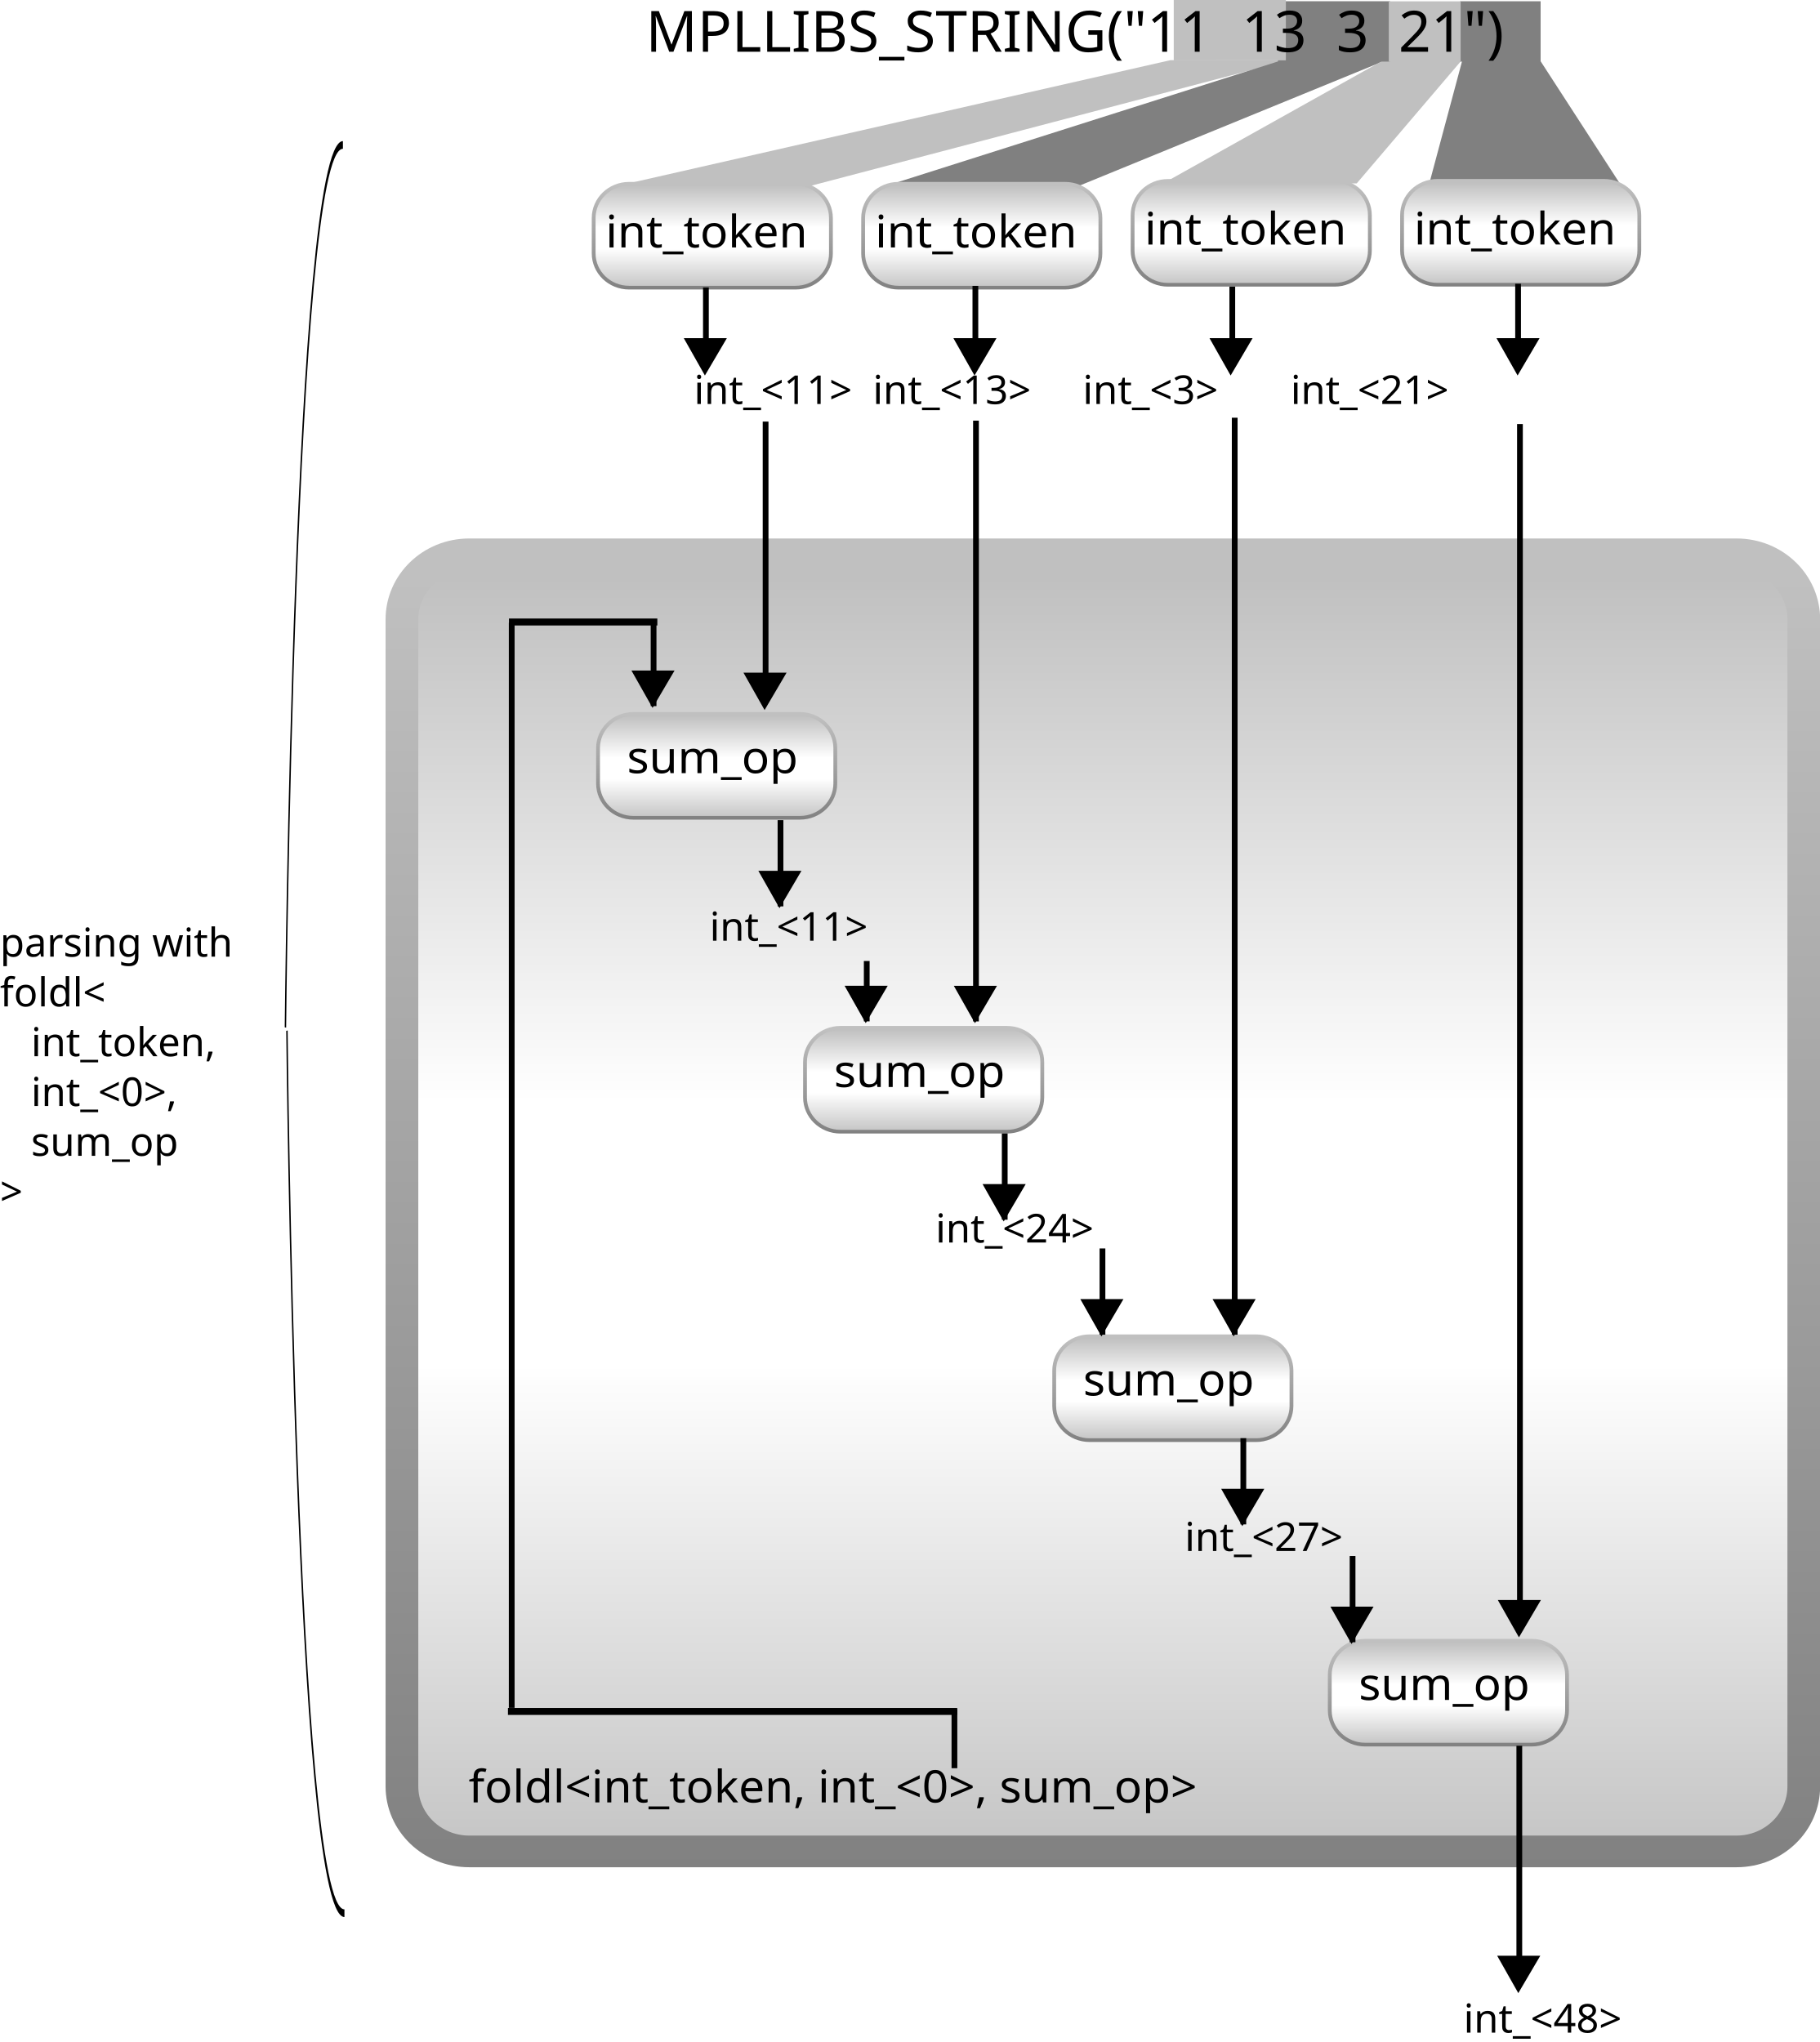
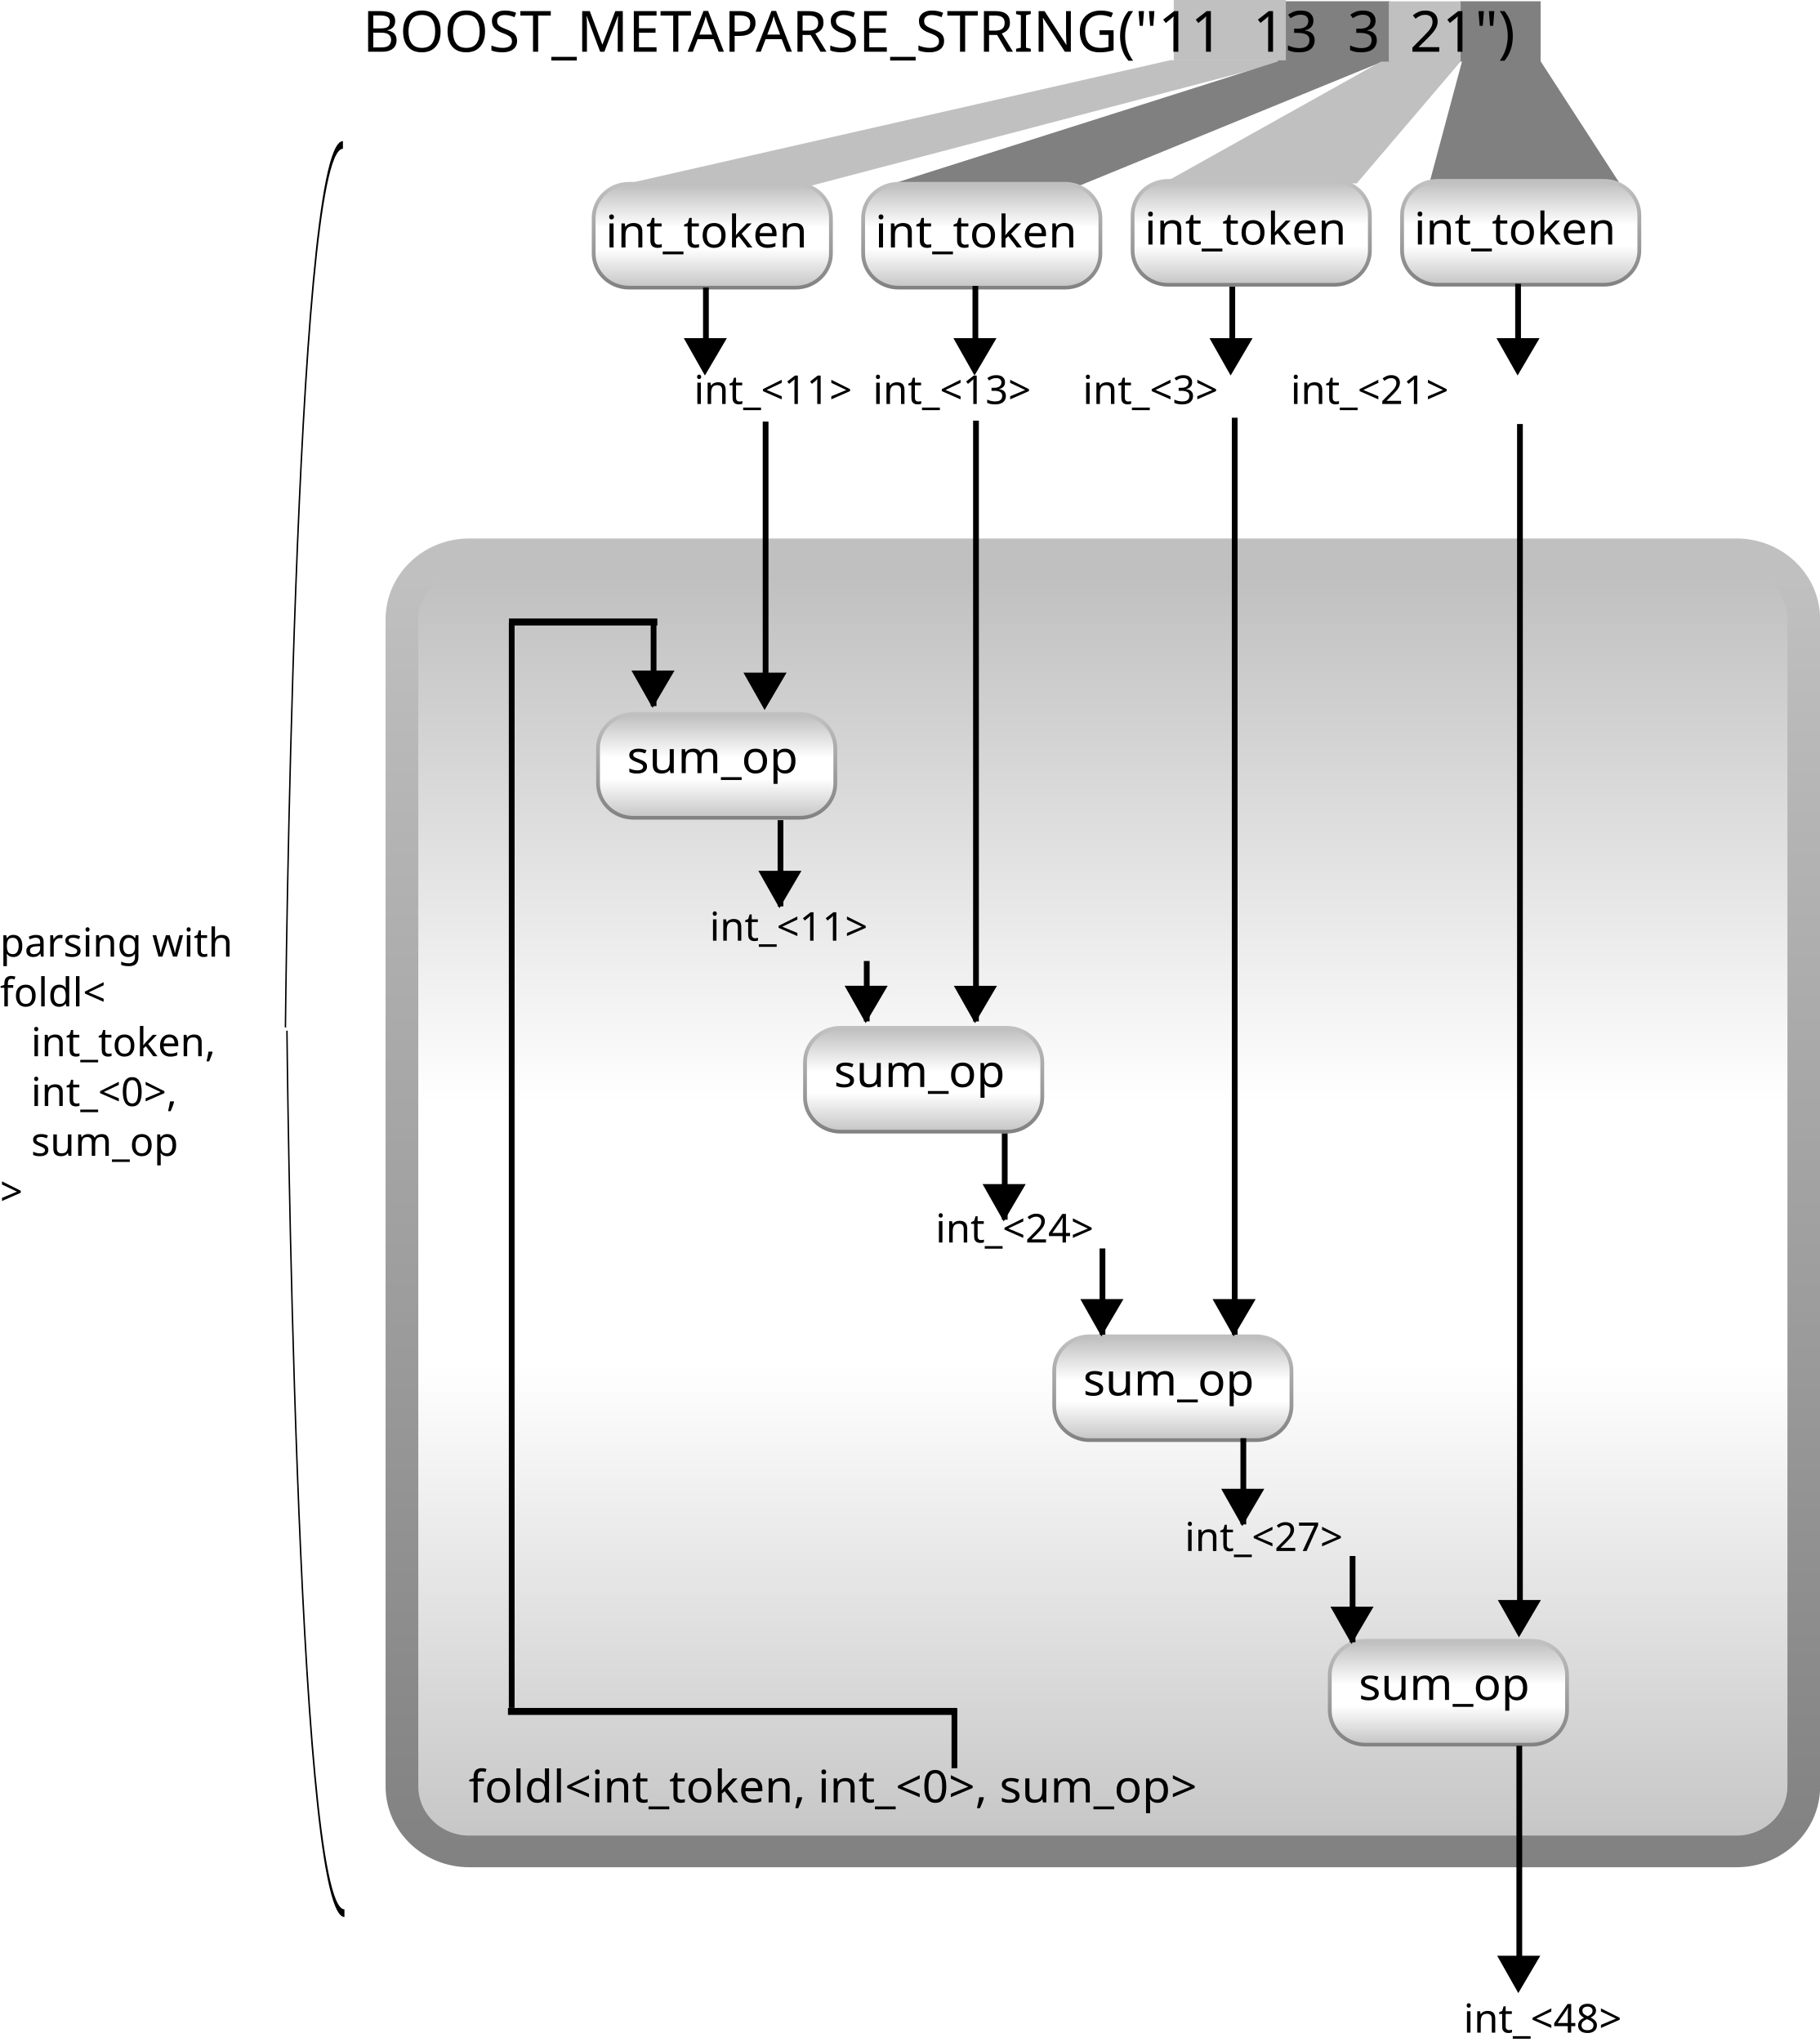
<svg xmlns="http://www.w3.org/2000/svg" xmlns:xlink="http://www.w3.org/1999/xlink" width="1278.96" height="1435.194" id="svg2" version="1.1">
  <defs id="defs4">
    <linearGradient id="linearGradient18419">
      <stop style="stop-color:#808080;stop-opacity:1;" offset="0" id="stop18421" />
      <stop style="stop-color:#ffffff;stop-opacity:1;" offset="1" id="stop18423" />
    </linearGradient>
    <linearGradient id="linearGradient4707">
      <stop id="stop4709" offset="0" style="stop-color:#c0c0c0;stop-opacity:1;" />
      <stop style="stop-color:#ffffff;stop-opacity:1;" offset="0.4" id="stop4711" />
      <stop id="stop4713" offset="0.6" style="stop-color:#ffffff;stop-opacity:1;" />
      <stop id="stop4715" offset="1" style="stop-color:#c0c0c0;stop-opacity:1;" />
    </linearGradient>
    <linearGradient id="linearGradient5254-5">
      <stop style="stop-color:#c0c0c0;stop-opacity:1;" offset="0" id="stop5256-7" />
      <stop style="stop-color:#808080;stop-opacity:1;" offset="1" id="stop5262-7" />
    </linearGradient>
    <linearGradient id="linearGradient4707-3">
      <stop id="stop4709-1" offset="0" style="stop-color:#c0c0c0;stop-opacity:1;" />
      <stop style="stop-color:#ffffff;stop-opacity:1;" offset="0.4" id="stop4711-4" />
      <stop id="stop4713-1" offset="0.6" style="stop-color:#ffffff;stop-opacity:1;" />
      <stop id="stop4715-4" offset="1" style="stop-color:#c0c0c0;stop-opacity:1;" />
    </linearGradient>
    <linearGradient id="linearGradient5254-5-2">
      <stop style="stop-color:#c0c0c0;stop-opacity:1;" offset="0" id="stop5256-7-9" />
      <stop style="stop-color:#808080;stop-opacity:1;" offset="1" id="stop5262-7-9" />
    </linearGradient>
    <linearGradient id="linearGradient4707-6">
      <stop id="stop4709-2" offset="0" style="stop-color:#c0c0c0;stop-opacity:1;" />
      <stop style="stop-color:#ffffff;stop-opacity:1;" offset="0.4" id="stop4711-0" />
      <stop id="stop4713-2" offset="0.6" style="stop-color:#ffffff;stop-opacity:1;" />
      <stop id="stop4715-5" offset="1" style="stop-color:#c0c0c0;stop-opacity:1;" />
    </linearGradient>
    <linearGradient id="linearGradient5254-5-5">
      <stop style="stop-color:#c0c0c0;stop-opacity:1;" offset="0" id="stop5256-7-4" />
      <stop style="stop-color:#808080;stop-opacity:1;" offset="1" id="stop5262-7-96" />
    </linearGradient>
    <linearGradient id="linearGradient4707-5">
      <stop id="stop4709-3" offset="0" style="stop-color:#c0c0c0;stop-opacity:1;" />
      <stop style="stop-color:#ffffff;stop-opacity:1;" offset="0.4" id="stop4711-9" />
      <stop id="stop4713-8" offset="0.6" style="stop-color:#ffffff;stop-opacity:1;" />
      <stop id="stop4715-8" offset="1" style="stop-color:#c0c0c0;stop-opacity:1;" />
    </linearGradient>
    <linearGradient id="linearGradient5254-5-3">
      <stop style="stop-color:#c0c0c0;stop-opacity:1;" offset="0" id="stop5256-7-43" />
      <stop style="stop-color:#808080;stop-opacity:1;" offset="1" id="stop5262-7-4" />
    </linearGradient>
    <linearGradient xlink:href="#linearGradient18419-7" id="linearGradient18429-4" x1="-108.934" y1="-376.169" x2="741.157" y2="-376.169" gradientUnits="userSpaceOnUse" />
    <linearGradient id="linearGradient18419-7">
      <stop style="stop-color:#808080;stop-opacity:1;" offset="0" id="stop18421-0" />
      <stop style="stop-color:#ffffff;stop-opacity:1;" offset="1" id="stop18423-4" />
    </linearGradient>
    <linearGradient xlink:href="#linearGradient18419-0" id="linearGradient18429-7" x1="-108.934" y1="-376.169" x2="741.157" y2="-376.169" gradientUnits="userSpaceOnUse" />
    <linearGradient id="linearGradient18419-0">
      <stop style="stop-color:#808080;stop-opacity:1;" offset="0" id="stop18421-8" />
      <stop style="stop-color:#ffffff;stop-opacity:1;" offset="1" id="stop18423-1" />
    </linearGradient>
    <linearGradient xlink:href="#linearGradient18419-05" id="linearGradient18429-5" x1="-108.934" y1="-376.169" x2="741.157" y2="-376.169" gradientUnits="userSpaceOnUse" />
    <linearGradient id="linearGradient18419-05">
      <stop style="stop-color:#808080;stop-opacity:1;" offset="0" id="stop18421-06" />
      <stop style="stop-color:#ffffff;stop-opacity:1;" offset="1" id="stop18423-0" />
    </linearGradient>
    <linearGradient xlink:href="#linearGradient4707" id="linearGradient18600" gradientUnits="userSpaceOnUse" gradientTransform="matrix(0.4259672,0,0,0.5737611,615.1816,202.433)" spreadMethod="pad" x1="-1057.143" y1="-137.638" x2="-1057.143" y2="108.076" />
    <linearGradient xlink:href="#linearGradient5254-5" id="linearGradient18602" gradientUnits="userSpaceOnUse" gradientTransform="matrix(0.4259672,0,0,0.5737611,615.1816,202.433)" x1="-1057.143" y1="-137.638" x2="-1057.143" y2="108.076" />
    <linearGradient xlink:href="#linearGradient4707-3" id="linearGradient18604" gradientUnits="userSpaceOnUse" gradientTransform="matrix(0.4259672,0,0,0.5737611,615.1816,202.433)" spreadMethod="pad" x1="-1057.143" y1="-137.638" x2="-1057.143" y2="108.076" />
    <linearGradient xlink:href="#linearGradient5254-5-2" id="linearGradient18606" gradientUnits="userSpaceOnUse" gradientTransform="matrix(0.4259672,0,0,0.5737611,615.1816,202.433)" x1="-1057.143" y1="-137.638" x2="-1057.143" y2="108.076" />
    <linearGradient xlink:href="#linearGradient4707-6" id="linearGradient18608" gradientUnits="userSpaceOnUse" gradientTransform="matrix(0.4259672,0,0,0.5737611,615.1816,202.433)" spreadMethod="pad" x1="-1057.143" y1="-137.638" x2="-1057.143" y2="108.076" />
    <linearGradient xlink:href="#linearGradient5254-5-5" id="linearGradient18610" gradientUnits="userSpaceOnUse" gradientTransform="matrix(0.4259672,0,0,0.5737611,615.1816,202.433)" x1="-1057.143" y1="-137.638" x2="-1057.143" y2="108.076" />
    <linearGradient xlink:href="#linearGradient4707-5" id="linearGradient18612" gradientUnits="userSpaceOnUse" gradientTransform="matrix(0.4259672,0,0,0.5737611,615.1816,202.433)" spreadMethod="pad" x1="-1057.143" y1="-137.638" x2="-1057.143" y2="108.076" />
    <linearGradient xlink:href="#linearGradient5254-5-3" id="linearGradient18614" gradientUnits="userSpaceOnUse" gradientTransform="matrix(0.4259672,0,0,0.5737611,615.1816,202.433)" x1="-1057.143" y1="-137.638" x2="-1057.143" y2="108.076" />
    <linearGradient id="linearGradient4707-4">
      <stop id="stop4709-31" offset="0" style="stop-color:#c0c0c0;stop-opacity:1;" />
      <stop style="stop-color:#ffffff;stop-opacity:1;" offset="0.4" id="stop4711-7" />
      <stop id="stop4713-22" offset="0.6" style="stop-color:#ffffff;stop-opacity:1;" />
      <stop id="stop4715-3" offset="1" style="stop-color:#c0c0c0;stop-opacity:1;" />
    </linearGradient>
    <linearGradient id="linearGradient5254-5-1">
      <stop style="stop-color:#c0c0c0;stop-opacity:1;" offset="0" id="stop5256-7-94" />
      <stop style="stop-color:#808080;stop-opacity:1;" offset="1" id="stop5262-7-7" />
    </linearGradient>
    <linearGradient xlink:href="#linearGradient4707-4" id="linearGradient3189" gradientUnits="userSpaceOnUse" gradientTransform="matrix(0.4259672,0,0,0.5737611,615.1816,202.433)" spreadMethod="pad" x1="-1057.143" y1="-137.638" x2="-1057.143" y2="108.076" />
    <linearGradient xlink:href="#linearGradient5254-5-1" id="linearGradient3191" gradientUnits="userSpaceOnUse" gradientTransform="matrix(0.4259672,0,0,0.5737611,615.1816,202.433)" x1="-1057.143" y1="-137.638" x2="-1057.143" y2="108.076" />
    <linearGradient xlink:href="#linearGradient4707-4-9" id="linearGradient3189-3" gradientUnits="userSpaceOnUse" gradientTransform="matrix(0.4259672,0,0,0.5737611,615.1816,202.433)" spreadMethod="pad" x1="-1057.143" y1="-137.638" x2="-1057.143" y2="108.076" />
    <linearGradient id="linearGradient4707-4-9">
      <stop id="stop4709-31-7" offset="0" style="stop-color:#c0c0c0;stop-opacity:1;" />
      <stop style="stop-color:#ffffff;stop-opacity:1;" offset="0.4" id="stop4711-7-9" />
      <stop id="stop4713-22-9" offset="0.6" style="stop-color:#ffffff;stop-opacity:1;" />
      <stop id="stop4715-3-1" offset="1" style="stop-color:#c0c0c0;stop-opacity:1;" />
    </linearGradient>
    <linearGradient xlink:href="#linearGradient5254-5-1-3" id="linearGradient3191-9" gradientUnits="userSpaceOnUse" gradientTransform="matrix(0.4259672,0,0,0.5737611,615.1816,202.433)" x1="-1057.143" y1="-137.638" x2="-1057.143" y2="108.076" />
    <linearGradient id="linearGradient5254-5-1-3">
      <stop style="stop-color:#c0c0c0;stop-opacity:1;" offset="0" id="stop5256-7-94-4" />
      <stop style="stop-color:#808080;stop-opacity:1;" offset="1" id="stop5262-7-7-0" />
    </linearGradient>
    <linearGradient xlink:href="#linearGradient4707-4-9-3" id="linearGradient3189-3-7" gradientUnits="userSpaceOnUse" gradientTransform="matrix(0.4259672,0,0,0.5737611,615.1816,202.433)" spreadMethod="pad" x1="-1057.143" y1="-137.638" x2="-1057.143" y2="108.076" />
    <linearGradient id="linearGradient4707-4-9-3">
      <stop id="stop4709-31-7-0" offset="0" style="stop-color:#c0c0c0;stop-opacity:1;" />
      <stop style="stop-color:#ffffff;stop-opacity:1;" offset="0.4" id="stop4711-7-9-0" />
      <stop id="stop4713-22-9-6" offset="0.6" style="stop-color:#ffffff;stop-opacity:1;" />
      <stop id="stop4715-3-1-2" offset="1" style="stop-color:#c0c0c0;stop-opacity:1;" />
    </linearGradient>
    <linearGradient xlink:href="#linearGradient5254-5-1-3-2" id="linearGradient3191-9-7" gradientUnits="userSpaceOnUse" gradientTransform="matrix(0.4259672,0,0,0.5737611,615.1816,202.433)" x1="-1057.143" y1="-137.638" x2="-1057.143" y2="108.076" />
    <linearGradient id="linearGradient5254-5-1-3-2">
      <stop style="stop-color:#c0c0c0;stop-opacity:1;" offset="0" id="stop5256-7-94-4-5" />
      <stop style="stop-color:#808080;stop-opacity:1;" offset="1" id="stop5262-7-7-0-3" />
    </linearGradient>
    <linearGradient xlink:href="#linearGradient4707-4-9-1" id="linearGradient3189-3-9" gradientUnits="userSpaceOnUse" gradientTransform="matrix(0.4259672,0,0,0.5737611,615.1816,202.433)" spreadMethod="pad" x1="-1057.143" y1="-137.638" x2="-1057.143" y2="108.076" />
    <linearGradient id="linearGradient4707-4-9-1">
      <stop id="stop4709-31-7-8" offset="0" style="stop-color:#c0c0c0;stop-opacity:1;" />
      <stop style="stop-color:#ffffff;stop-opacity:1;" offset="0.4" id="stop4711-7-9-9" />
      <stop id="stop4713-22-9-7" offset="0.6" style="stop-color:#ffffff;stop-opacity:1;" />
      <stop id="stop4715-3-1-21" offset="1" style="stop-color:#c0c0c0;stop-opacity:1;" />
    </linearGradient>
    <linearGradient xlink:href="#linearGradient5254-5-1-3-26" id="linearGradient3191-9-9" gradientUnits="userSpaceOnUse" gradientTransform="matrix(0.4259672,0,0,0.5737611,615.1816,202.433)" x1="-1057.143" y1="-137.638" x2="-1057.143" y2="108.076" />
    <linearGradient id="linearGradient5254-5-1-3-26">
      <stop style="stop-color:#c0c0c0;stop-opacity:1;" offset="0" id="stop5256-7-94-4-7" />
      <stop style="stop-color:#808080;stop-opacity:1;" offset="1" id="stop5262-7-7-0-5" />
    </linearGradient>
    <linearGradient id="linearGradient4707-69">
      <stop id="stop4709-26" offset="0" style="stop-color:#c0c0c0;stop-opacity:1;" />
      <stop style="stop-color:#ffffff;stop-opacity:1;" offset="0.4" id="stop4711-75" />
      <stop id="stop4713-7" offset="0.6" style="stop-color:#ffffff;stop-opacity:1;" />
      <stop id="stop4715-31" offset="1" style="stop-color:#c0c0c0;stop-opacity:1;" />
    </linearGradient>
    <linearGradient id="linearGradient5254-5-6">
      <stop style="stop-color:#c0c0c0;stop-opacity:1;" offset="0" id="stop5256-7-2" />
      <stop style="stop-color:#808080;stop-opacity:1;" offset="1" id="stop5262-7-75" />
    </linearGradient>
    <linearGradient xlink:href="#linearGradient4707-38" id="linearGradient18600-6" gradientUnits="userSpaceOnUse" gradientTransform="matrix(2.516841,0,0,7.164819,3596.702,1156.932)" spreadMethod="pad" x1="-1057.143" y1="-137.638" x2="-1057.143" y2="108.076" />
    <linearGradient id="linearGradient4707-38">
      <stop id="stop4709-19" offset="0" style="stop-color:#c0c0c0;stop-opacity:1;" />
      <stop style="stop-color:#ffffff;stop-opacity:1;" offset="0.4" id="stop4711-96" />
      <stop id="stop4713-3" offset="0.6" style="stop-color:#ffffff;stop-opacity:1;" />
      <stop id="stop4715-45" offset="1" style="stop-color:#c0c0c0;stop-opacity:1;" />
    </linearGradient>
    <linearGradient xlink:href="#linearGradient5254-5-8" id="linearGradient18602-3" gradientUnits="userSpaceOnUse" gradientTransform="matrix(2.516841,0,0,7.164819,3596.702,1156.932)" x1="-1057.143" y1="-137.638" x2="-1057.143" y2="108.076" />
    <linearGradient id="linearGradient5254-5-8">
      <stop style="stop-color:#c0c0c0;stop-opacity:1;" offset="0" id="stop5256-7-1" />
      <stop style="stop-color:#808080;stop-opacity:1;" offset="1" id="stop5262-7-2" />
    </linearGradient>
  </defs>
  <g id="layer1" transform="translate(412.7385,-242.2198)">
    <g transform="matrix(0.5415107,0,0,0.5239281,-146.5009,558.4176)" id="g17514-39">
      <rect ry="87.265" y="140.076" x="29.979" height="1740.028" width="1819.317" id="rect5215-5-18" style="fill:url(#linearGradient18600-6);fill-opacity:1;stroke:url(#linearGradient18602-3);stroke-width:42.465;stroke-linejoin:round;stroke-miterlimit:4;stroke-dasharray:none" />
      <text id="text5640-00-9" y="1814.394" x="116.49" style="font-size:40px;font-style:normal;font-weight:normal;line-height:125%;letter-spacing:0px;word-spacing:0px;fill:#000000;fill-opacity:1;stroke:none;font-family:Sans" xml:space="preserve">
        <tspan y="1814.394" x="116.49" id="tspan5642-9-51" style="font-size:60.077px">foldl&lt;int_token, int_&lt;0&gt;, sum_op&gt;</tspan>
      </text>
    </g>
    <path style="fill:#c0c0c0;fill-opacity:1" id="rect17648" d="m 409.738,284.517 82.921,0.129 -338.402,88.893 -136.074,0 z" />
    <path style="fill:#808080;fill-opacity:1" id="rect17648-3" d="m 488.125,284.541 72.819,0.129 -217.183,88.893 -136.074,0 z" />
    <path style="fill:#c0c0c0;fill-opacity:1" id="rect17648-37" d="m 563.861,282.115 52.616,0.129 -75.762,88.893 -136.074,0 z" />
    <path style="fill:#808080;fill-opacity:1" id="rect17648-5" d="m 614.947,284.541 54.636,0.129 57.578,88.893 -136.074,0 z" />
    <rect style="fill:#808080;fill-opacity:1" y="243.108" x="-669.965" height="42.426" width="56.569" id="rect18516-4-8" transform="scale(-1,1)" />
    <rect style="fill:#808080;fill-opacity:1" y="243.088" x="485.396" height="42.426" width="78.792" id="rect18516-4" />
    <rect style="fill:#c0c0c0;fill-opacity:1" y="243.149" x="563.254" height="42.426" width="50.508" id="rect18516-6" />
    <rect style="fill:#c0c0c0;fill-opacity:1" y="242.22" x="412.142" height="42.426" width="78.792" id="rect18516" />
-     <text xml:space="preserve" style="font-size:40px;font-style:normal;font-weight:normal;line-height:125%;letter-spacing:0px;word-spacing:0px;fill:#000000;fill-opacity:1;stroke:none;font-family:Sans" x="41.096" y="278.585" id="text2985">
-       <tspan id="tspan2987" x="41.096" y="278.585">MPLLIBS_STRING("11  13  3  21")</tspan>
+     <text xml:space="preserve" style="font-size:40px;font-style:normal;font-weight:normal;text-align:end;line-height:125%;letter-spacing:0px;word-spacing:0px;text-anchor:end;fill:#000000;fill-opacity:1;stroke:none;font-family:Sans" x="704.026" y="278.585" id="text2985">
+       <tspan id="tspan2987" x="704.026" y="278.585">BOOST_METAPARSE_STRING("11  13  3  21")</tspan>
    </text>
    <g transform="matrix(0.5415107,0,0,0.5239281,-1.763825,307.9855)" id="g17514">
      <rect ry="45.901" y="121.003" x="11.525" height="139.342" width="307.913" id="rect5215-5" style="fill:url(#linearGradient18600);fill-opacity:1;stroke:url(#linearGradient18602);stroke-width:4.944;stroke-linejoin:round;stroke-miterlimit:4;stroke-dasharray:none" />
      <text id="text5640-00" y="206.412" x="26.949" style="font-size:40px;font-style:normal;font-weight:normal;line-height:125%;letter-spacing:0px;word-spacing:0px;fill:#000000;fill-opacity:1;stroke:none;font-family:Sans" xml:space="preserve">
        <tspan y="206.412" x="26.949" id="tspan5642-9" style="font-size:60.077px">int_token</tspan>
      </text>
    </g>
    <g transform="matrix(0.5415107,0,0,0.5239281,187.6078,307.9855)" id="g17514-2">
      <rect ry="45.901" y="121.003" x="11.525" height="139.342" width="307.913" id="rect5215-5-1" style="fill:url(#linearGradient18604);fill-opacity:1;stroke:url(#linearGradient18606);stroke-width:4.944;stroke-linejoin:round;stroke-miterlimit:4;stroke-dasharray:none" />
      <text id="text5640-00-3" y="206.412" x="26.949" style="font-size:40px;font-style:normal;font-weight:normal;line-height:125%;letter-spacing:0px;word-spacing:0px;fill:#000000;fill-opacity:1;stroke:none;font-family:Sans" xml:space="preserve">
        <tspan y="206.412" x="26.949" id="tspan5642-9-8" style="font-size:60.077px">int_token</tspan>
      </text>
    </g>
    <g transform="matrix(0.5415107,0,0,0.5239281,376.9795,305.9652)" id="g17514-1">
      <rect ry="45.901" y="121.003" x="11.525" height="139.342" width="307.913" id="rect5215-5-8" style="fill:url(#linearGradient18608);fill-opacity:1;stroke:url(#linearGradient18610);stroke-width:4.944;stroke-linejoin:round;stroke-miterlimit:4;stroke-dasharray:none" />
      <text id="text5640-00-8" y="206.412" x="26.949" style="font-size:40px;font-style:normal;font-weight:normal;line-height:125%;letter-spacing:0px;word-spacing:0px;fill:#000000;fill-opacity:1;stroke:none;font-family:Sans" xml:space="preserve">
        <tspan y="206.412" x="26.949" id="tspan5642-9-3" style="font-size:60.077px">int_token</tspan>
      </text>
    </g>
    <g transform="matrix(0.5415107,0,0,0.5239281,566.3511,305.9246)" id="g17514-3">
      <rect ry="45.901" y="121.003" x="11.525" height="139.342" width="307.913" id="rect5215-5-7" style="fill:url(#linearGradient18612);fill-opacity:1;stroke:url(#linearGradient18614);stroke-width:4.944;stroke-linejoin:round;stroke-miterlimit:4;stroke-dasharray:none" />
      <text id="text5640-00-7" y="206.412" x="26.949" style="font-size:40px;font-style:normal;font-weight:normal;line-height:125%;letter-spacing:0px;word-spacing:0px;fill:#000000;fill-opacity:1;stroke:none;font-family:Sans" xml:space="preserve">
        <tspan y="206.412" x="26.949" id="tspan5642-9-85" style="font-size:60.077px">int_token</tspan>
      </text>
    </g>
    <g transform="matrix(0.5415107,0,0,0.5239281,-47.18387,690.6861)" id="g17514-32">
      <g id="g3184" transform="translate(89.54084,-19.28036)">
        <rect style="fill:url(#linearGradient3189);fill-opacity:1;stroke:url(#linearGradient3191);stroke-width:4.944;stroke-linejoin:round;stroke-miterlimit:4;stroke-dasharray:none" id="rect5215-5-3" width="307.913" height="139.342" x="11.525" y="121.003" ry="45.901" />
        <text xml:space="preserve" style="font-size:40px;font-style:normal;font-weight:normal;line-height:125%;letter-spacing:0px;word-spacing:0px;fill:#000000;fill-opacity:1;stroke:none;font-family:Sans" x="49.038" y="200.413" id="text5640-00-0">
          <tspan style="font-size:60.077px" id="tspan5642-9-5" x="49.038" y="200.413">sum_op</tspan>
        </text>
      </g>
    </g>
    <rect style="fill:#000000;fill-opacity:1" id="rect18761-6" width="4.041" height="179.807" x="123.283" y="538.528" />
    <path style="fill:#000000;fill-opacity:1" d="m 109.741,714.998 30.305,0 -15.449,26.264 0,0 z" id="rect18817-2" />
    <rect style="fill:#000000;fill-opacity:1" id="rect18761-34" width="4.041" height="60.609" x="44.562" y="677.899" />
    <path style="fill:#000000;fill-opacity:1" d="m 31.02,713.495 30.305,0 -15.449,26.264 0,0 z" id="rect18817-7" />
    <text xml:space="preserve" style="font-size:40px;font-style:normal;font-weight:normal;line-height:125%;letter-spacing:0px;word-spacing:0px;fill:#000000;fill-opacity:1;stroke:none;font-family:Sans" x="85.965" y="903.382" id="text18736-8-6">
      <tspan id="tspan18738-3-1" x="85.965" y="903.382" style="font-size:28px">int_&lt;11&gt;</tspan>
    </text>
    <g transform="matrix(0.5415107,0,0,0.5239281,98.27809,911.3054)" id="g17514-32-2">
      <g id="g3184-8" transform="translate(89.54084,-19.28036)">
        <rect style="fill:url(#linearGradient3189-3);fill-opacity:1;stroke:url(#linearGradient3191-9);stroke-width:4.944;stroke-linejoin:round;stroke-miterlimit:4;stroke-dasharray:none" id="rect5215-5-3-2" width="307.913" height="139.342" x="11.525" y="121.003" ry="45.901" />
        <text xml:space="preserve" style="font-size:40px;font-style:normal;font-weight:normal;line-height:125%;letter-spacing:0px;word-spacing:0px;fill:#000000;fill-opacity:1;stroke:none;font-family:Sans" x="49.038" y="200.413" id="text5640-00-0-7">
          <tspan style="font-size:60.077px" id="tspan5642-9-5-3" x="49.038" y="200.413">sum_op</tspan>
        </text>
      </g>
    </g>
    <text xml:space="preserve" style="font-size:40px;font-style:normal;font-weight:normal;line-height:125%;letter-spacing:0px;word-spacing:0px;fill:#000000;fill-opacity:1;stroke:none;font-family:Sans" x="244.736" y="1115.514" id="text18736-8-6-4">
      <tspan id="tspan18738-3-1-6" x="244.736" y="1115.514" style="font-size:28px">int_&lt;24&gt;</tspan>
    </text>
    <g transform="matrix(0.5415107,0,0,0.5239281,273.3999,1128.104)" id="g17514-32-2-8">
      <g id="g3184-8-4" transform="translate(89.54084,-19.28036)">
        <rect style="fill:url(#linearGradient3189-3-7);fill-opacity:1;stroke:url(#linearGradient3191-9-7);stroke-width:4.944;stroke-linejoin:round;stroke-miterlimit:4;stroke-dasharray:none" id="rect5215-5-3-2-9" width="307.913" height="139.342" x="11.525" y="121.003" ry="45.901" />
        <text xml:space="preserve" style="font-size:40px;font-style:normal;font-weight:normal;line-height:125%;letter-spacing:0px;word-spacing:0px;fill:#000000;fill-opacity:1;stroke:none;font-family:Sans" x="49.038" y="200.413" id="text5640-00-0-7-0">
          <tspan style="font-size:60.077px" id="tspan5642-9-5-3-8" x="49.038" y="200.413">sum_op</tspan>
        </text>
      </g>
    </g>
    <text xml:space="preserve" style="font-size:40px;font-style:normal;font-weight:normal;line-height:125%;letter-spacing:0px;word-spacing:0px;fill:#000000;fill-opacity:1;stroke:none;font-family:Sans" x="419.858" y="1332.313" id="text18736-8-6-4-0">
      <tspan id="tspan18738-3-1-6-7" x="419.858" y="1332.313" style="font-size:28px">int_&lt;27&gt;</tspan>
    </text>
    <g transform="matrix(0.5415107,0,0,0.5239281,467.0649,1342.094)" id="g17514-32-2-2">
      <g id="g3184-8-5" transform="translate(89.54084,-19.28036)">
        <rect style="fill:url(#linearGradient3189-3-9);fill-opacity:1;stroke:url(#linearGradient3191-9-9);stroke-width:4.944;stroke-linejoin:round;stroke-miterlimit:4;stroke-dasharray:none" id="rect5215-5-3-2-5" width="307.913" height="139.342" x="11.525" y="121.003" ry="45.901" />
        <text xml:space="preserve" style="font-size:40px;font-style:normal;font-weight:normal;line-height:125%;letter-spacing:0px;word-spacing:0px;fill:#000000;fill-opacity:1;stroke:none;font-family:Sans" x="49.038" y="200.413" id="text5640-00-0-7-5">
          <tspan style="font-size:60.077px" id="tspan5642-9-5-3-7" x="49.038" y="200.413">sum_op</tspan>
        </text>
      </g>
    </g>
    <text xml:space="preserve" style="font-size:40px;font-style:normal;font-weight:normal;line-height:125%;letter-spacing:0px;word-spacing:0px;fill:#000000;fill-opacity:1;stroke:none;font-family:Sans" x="615.828" y="1670.81" id="text18736-8-6-4-7">
      <tspan id="tspan18738-3-1-6-1" x="615.828" y="1670.81" style="font-size:28px">int_&lt;48&gt;</tspan>
    </text>
    <rect style="fill:#000000;fill-opacity:1" id="rect18761-34-0" width="4.041" height="60.609" x="133.75" y="818.65" />
    <path style="fill:#000000;fill-opacity:1" d="m 120.208,854.246 30.305,0 -15.449,26.264 0,0 z" id="rect18817-7-4" />
    <rect style="fill:#000000;fill-opacity:1" id="rect18761-34-3" width="4.041" height="42.426" x="194.359" y="917.645" />
    <path style="fill:#000000;fill-opacity:1" d="m 180.817,935.059 30.305,0 -15.449,26.264 0,0 z" id="rect18817-7-7" />
    <rect style="fill:#000000;fill-opacity:1" id="rect18761-34-9" width="4.041" height="60.609" x="291.334" y="1038.863" />
    <path style="fill:#000000;fill-opacity:1" d="m 277.792,1074.46 30.305,0 -15.449,26.264 0,0 z" id="rect18817-7-2" />
    <rect style="fill:#000000;fill-opacity:1" id="rect18761-34-30" width="4.041" height="60.609" x="360.024" y="1119.676" />
    <path style="fill:#000000;fill-opacity:1" d="m 346.482,1155.272 30.305,0 -15.449,26.264 0,0 z" id="rect18817-7-41" />
    <rect style="fill:#000000;fill-opacity:1" id="rect18761-34-2" width="4.041" height="60.609" x="459.019" y="1253.016" />
    <path style="fill:#000000;fill-opacity:1" d="m 445.477,1288.612 30.305,0 -15.449,26.264 0,0 z" id="rect18817-7-1" />
    <rect style="fill:#000000;fill-opacity:1" id="rect18761-34-36" width="4.041" height="60.609" x="535.791" y="1335.849" />
    <path style="fill:#000000;fill-opacity:1" d="m 522.249,1371.445 30.305,0 -15.449,26.264 0,0 z" id="rect18817-7-0" />
    <rect style="fill:#000000;fill-opacity:1" id="rect18761-34-23" width="4.041" height="153.543" x="652.968" y="1469.189" />
    <path style="fill:#000000;fill-opacity:1" d="m 639.427,1616.785 30.305,0 -15.449,26.264 0,0 z" id="rect18817-7-45" />
    <path style="fill:#000000;fill-opacity:1" d="m 639.873,1366.744 30.305,0 -15.449,26.264 0,0 z" id="rect18817-7-71" />
    <path style="fill:#000000;fill-opacity:1" d="m 439.416,1155.272 30.305,0 -15.449,26.264 0,0 z" id="rect18817-7-3" />
    <path style="fill:#000000;fill-opacity:1" d="m 257.589,935.099 30.305,0 -15.449,26.264 0,0 z" id="rect18817-7-8" />
    <g id="g3106-8-7" transform="matrix(1,0,0,5.386223,-179.8224,-1134.668)">
      <path id="path3086-6-4" d="m 8.081,274.545 c -34.345,0 -40.406,115.157 -40.406,115.157" style="fill:none;stroke:#000000;stroke-width:1px;stroke-linecap:butt;stroke-linejoin:miter;stroke-opacity:1" />
      <path id="path3086-0-1-1" d="m 9.147,505.281 c -34.345,0 -40.406,-115.157 -40.406,-115.157" style="fill:none;stroke:#000000;stroke-width:1px;stroke-linecap:butt;stroke-linejoin:miter;stroke-opacity:1" />
    </g>
    <text xml:space="preserve" style="font-size:40px;font-style:normal;font-weight:normal;text-align:start;line-height:125%;letter-spacing:0px;word-spacing:0px;text-anchor:start;fill:#000000;fill-opacity:1;stroke:none;font-family:Sans" x="-412.738" y="914.57" id="text3081-8-1">
      <tspan x="-412.738" y="914.57" style="font-size:28px;text-align:start;text-anchor:start" id="tspan3586-7">parsing with</tspan>
      <tspan x="-412.738" y="949.57" style="font-size:28px;text-align:start;text-anchor:start" id="tspan3668">foldl&lt;</tspan>
      <tspan x="-412.738" y="984.57" style="font-size:28px;text-align:start;text-anchor:start" id="tspan3672">   int_token,</tspan>
      <tspan x="-412.738" y="1019.57" style="font-size:28px;text-align:start;text-anchor:start" id="tspan3674">   int_&lt;0&gt;,</tspan>
      <tspan x="-412.738" y="1054.57" style="font-size:28px;text-align:start;text-anchor:start" id="tspan3219">   sum_op</tspan>
      <tspan x="-412.738" y="1089.57" style="font-size:28px;text-align:start;text-anchor:start" id="tspan3670">&gt;</tspan>
    </text>
    <rect style="fill:#000000;fill-opacity:1" id="rect18761-34-4" width="4.041" height="847.518" x="653.415" y="540.239" />
    <rect style="fill:#000000;fill-opacity:1" id="rect18761-34-34" width="4.041" height="644.477" x="452.958" y="535.808" />
    <rect style="fill:#000000;fill-opacity:1" id="rect18761-34-99" width="4.041" height="422.244" x="271.131" y="537.869" />
    <text xml:space="preserve" style="font-size:40px;font-style:normal;font-weight:normal;line-height:125%;letter-spacing:0px;word-spacing:0px;fill:#000000;fill-opacity:1;stroke:none;font-family:Sans" x="74.963" y="526.158" id="text18736">
      <tspan id="tspan18738" x="74.963" y="526.158" style="font-size:28px">int_&lt;11&gt;  int_&lt;13&gt;     int_&lt;3&gt;       int_&lt;21&gt;</tspan>
    </text>
    <rect style="fill:#000000;fill-opacity:1" id="rect18761" width="4.041" height="47.752" x="81.333" y="444.276" />
    <rect style="fill:#000000;fill-opacity:1" id="rect18761-1" width="4.041" height="44.895" x="270.705" y="443.151" />
    <rect style="fill:#000000;fill-opacity:1" id="rect18761-7" width="4.041" height="44.181" x="451.263" y="443.679" />
    <rect style="fill:#000000;fill-opacity:1" id="rect18761-3" width="4.041" height="46.323" x="652.106" y="441.659" />
    <path style="fill:#000000;fill-opacity:1" d="m 67.791,479.872 30.305,0 -15.449,26.264 0,0 z" id="rect18817" />
    <path style="fill:#000000;fill-opacity:1" d="m 257.268,479.872 30.305,0 -15.449,26.264 0,0 z" id="rect18817-9" />
    <path style="fill:#000000;fill-opacity:1" d="m 437.258,479.872 30.305,0 -15.449,26.264 0,0 z" id="rect18817-1" />
    <path style="fill:#000000;fill-opacity:1" d="m 638.934,479.872 30.305,0 -15.449,26.264 0,0 z" id="rect18817-8" />
    <rect style="fill:#000000;fill-opacity:1" id="rect18761-3-0" width="104.269" height="4.895" x="-55.047" y="676.936" />
    <rect style="fill:#000000;fill-opacity:1" id="rect18761-3-0-4" width="315.746" height="4.895" x="-55.761" y="1442.631" />
    <rect style="fill:#000000;fill-opacity:1" id="rect18761-34-4-3" width="4.041" height="762.665" x="-55.144" y="679.888" />
    <rect style="fill:#000000;fill-opacity:1" id="rect18761-34-4-8" width="4.041" height="41.416" x="255.983" y="1443.563" />
  </g>
</svg>
